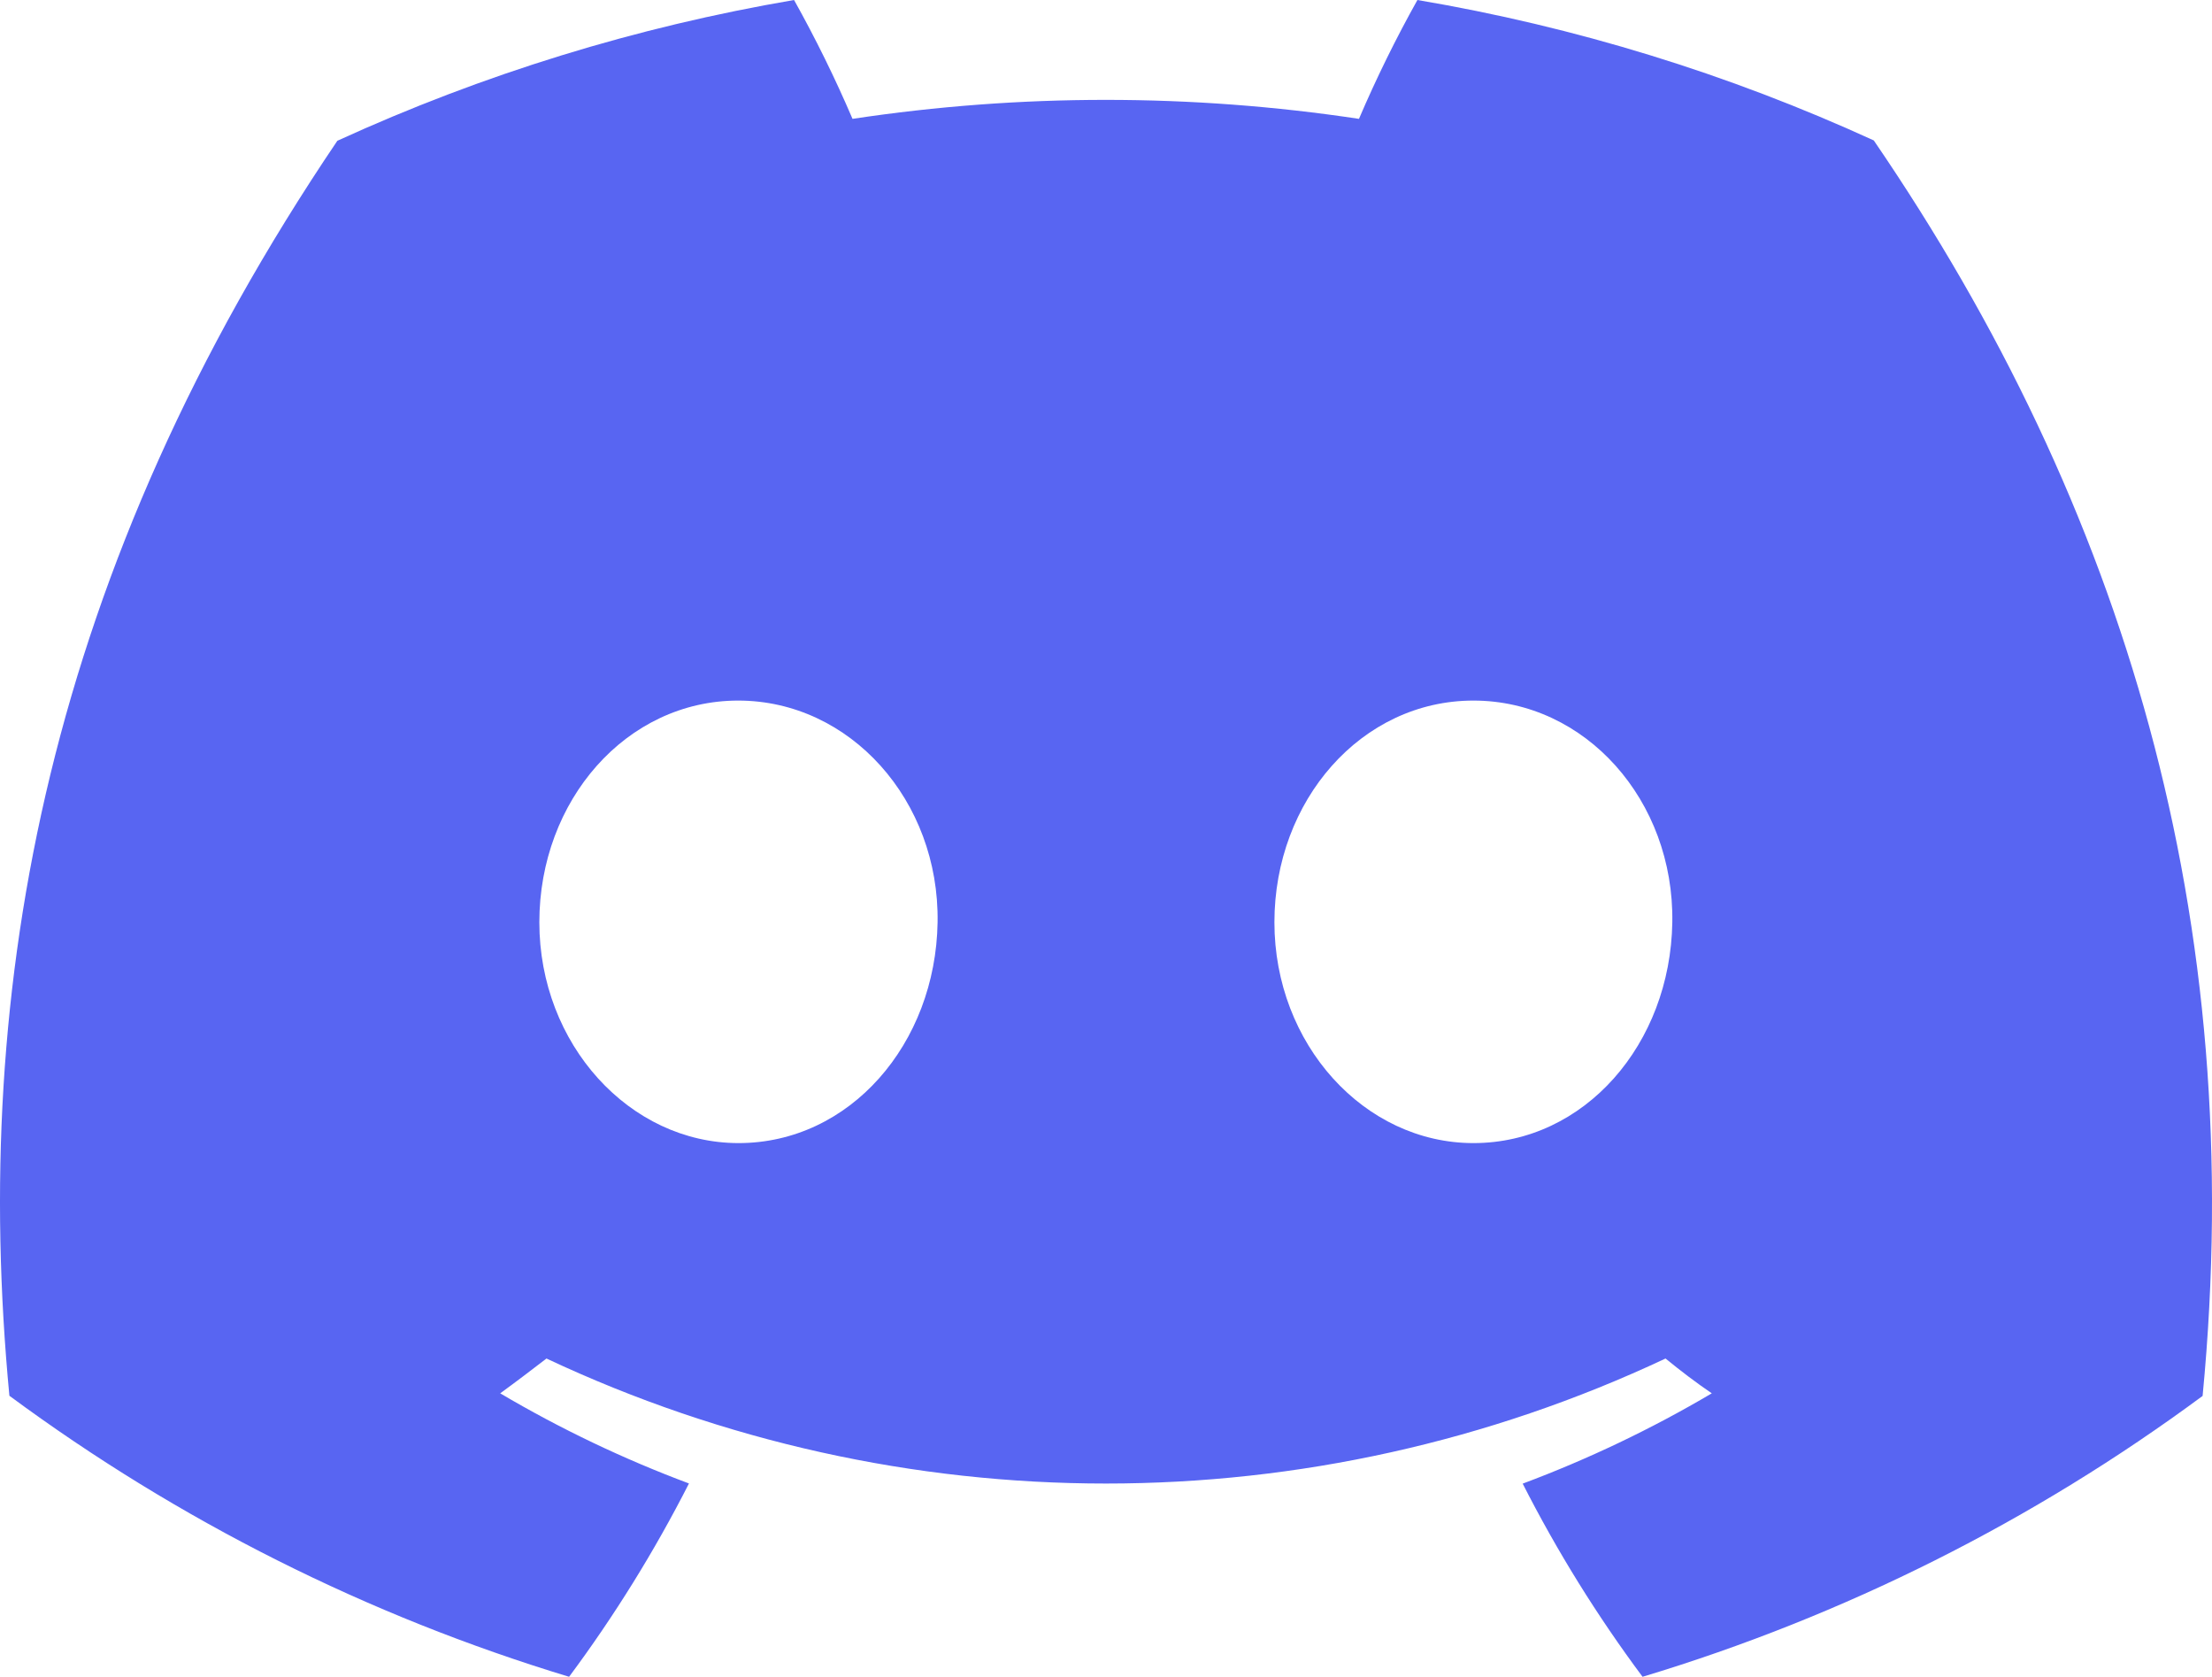
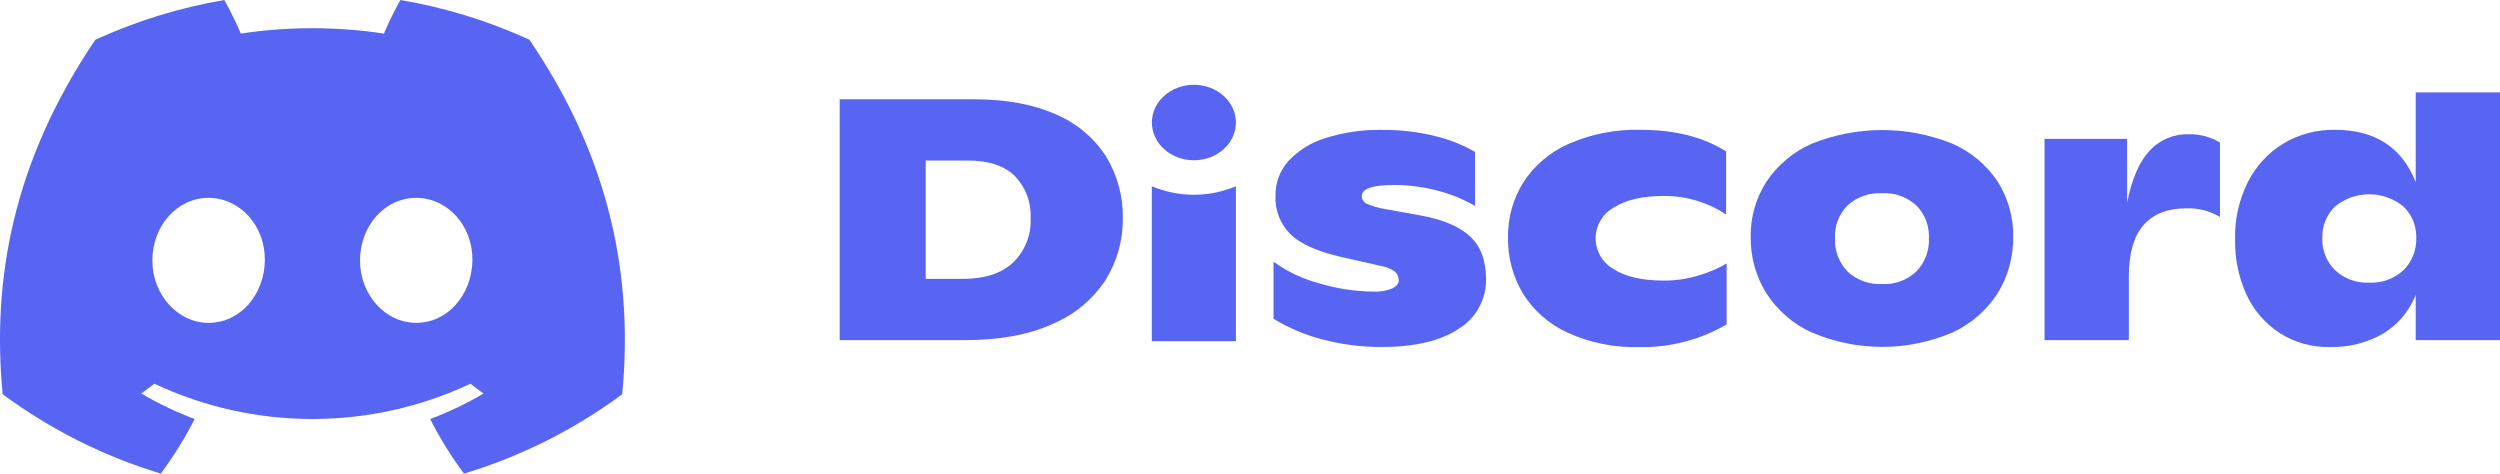
- <svg xmlns="http://www.w3.org/2000/svg" viewBox="0 0 127.14 96.36">
+ <svg xmlns="http://www.w3.org/2000/svg" viewBox="0 0 508.67 96.36">
  <defs>
    <style>.cls-1{fill:#5865f2;}</style>
  </defs>
  <g id="图层_2" data-name="图层 2">
    <g id="Discord_Logos" data-name="Discord Logos">
      <g id="Discord_Logo_-_Large_-_White" data-name="Discord Logo - Large - White">
+         <path class="cls-1" d="M170.85,20.2h27.3q9.87,0,16.7,3.08a22.5,22.5,0,0,1,10.21,8.58,23.34,23.34,0,0,1,3.4,12.56A23.24,23.24,0,0,1,224.93,57a23.94,23.94,0,0,1-10.79,8.92q-7.24,3.3-17.95,3.29H170.85Zm25.06,36.54q6.65,0,10.22-3.32a11.8,11.8,0,0,0,3.57-9.07,11.5,11.5,0,0,0-3.18-8.5q-3.2-3.18-9.63-3.19h-8.54V56.74Z" />
+         <path class="cls-1" d="M269.34,69.13a37,37,0,0,1-10.22-4.27V53.24a27.77,27.77,0,0,0,9.2,4.38,39.31,39.31,0,0,0,11.17,1.71,8.71,8.71,0,0,0,3.82-.66c.86-.44,1.29-1,1.29-1.58a2.37,2.37,0,0,0-.7-1.75,6.15,6.15,0,0,0-2.73-1.19l-8.4-1.89q-7.22-1.68-10.25-4.65a10.39,10.39,0,0,1-3-7.81,10.37,10.37,0,0,1,2.66-7.07,17.13,17.13,0,0,1,7.56-4.65,36,36,0,0,1,11.48-1.65A43.27,43.27,0,0,1,292,27.69a30.25,30.25,0,0,1,8.12,3.22v11a30,30,0,0,0-7.6-3.11,34,34,0,0,0-8.85-1.16q-6.58,0-6.58,2.24a1.69,1.69,0,0,0,1,1.58,16.14,16.14,0,0,0,3.74,1.08l7,1.26Q295.65,45,299,48t3.36,8.78a11.61,11.61,0,0,1-5.57,10.12Q291.26,70.61,281,70.6A46.41,46.41,0,0,1,269.34,69.13Z" />
+         <path class="cls-1" d="M318.9,67.66a21,21,0,0,1-9.07-8,21.59,21.59,0,0,1-3-11.34,20.62,20.62,0,0,1,3.15-11.27,21.16,21.16,0,0,1,9.24-7.8,34.25,34.25,0,0,1,14.56-2.84q10.5,0,17.43,4.41V43.65a21.84,21.84,0,0,0-5.7-2.73,22.65,22.65,0,0,0-7-1.05q-6.51,0-10.19,2.38a7.15,7.15,0,0,0-.1,12.43q3.57,2.41,10.36,2.41a23.91,23.91,0,0,0,6.9-1,25.71,25.71,0,0,0,5.84-2.49V66a34,34,0,0,1-17.85,4.62A32.93,32.93,0,0,1,318.9,67.66Z" />
+         <path class="cls-1" d="M368.64,67.66a21.77,21.77,0,0,1-9.25-8,21.14,21.14,0,0,1-3.18-11.41A20.27,20.27,0,0,1,359.39,37a21.42,21.42,0,0,1,9.21-7.74,38.17,38.17,0,0,1,28.7,0,21.25,21.25,0,0,1,9.17,7.7,20.41,20.41,0,0,1,3.15,11.27,21.29,21.29,0,0,1-3.15,11.41,21.51,21.51,0,0,1-9.2,8,36.32,36.32,0,0,1-28.63,0Zm21.27-12.42a9.12,9.12,0,0,0,2.56-6.76,8.87,8.87,0,0,0-2.56-6.68,9.53,9.53,0,0,0-7-2.49,9.67,9.67,0,0,0-7,2.49,8.9,8.9,0,0,0-2.55,6.68,9.15,9.15,0,0,0,2.55,6.76,9.53,9.53,0,0,0,7,2.55A9.4,9.4,0,0,0,389.91,55.24Z" />
+         <path class="cls-1" d="M451.69,29V44.14a12.47,12.47,0,0,0-6.93-1.75c-3.73,0-6.61,1.14-8.61,3.4s-3,5.77-3,10.53V69.2H416V28.25h16.8v13q1.4-7.14,4.52-10.53a10.38,10.38,0,0,1,8-3.4A11.71,11.71,0,0,1,451.69,29Z" />
+         <path class="cls-1" d="M508.67,18.8V69.2H491.52V60a16.23,16.23,0,0,1-6.62,7.88A20.81,20.81,0,0,1,474,70.6a18.11,18.11,0,0,1-10.15-2.83A18.6,18.6,0,0,1,457.11,60a25.75,25.75,0,0,1-2.34-11.17,24.87,24.87,0,0,1,2.48-11.55,19.43,19.43,0,0,1,7.21-8,19.85,19.85,0,0,1,10.61-2.87q12.24,0,16.45,10.64V18.8ZM489,55a8.83,8.83,0,0,0,2.63-6.62A8.42,8.42,0,0,0,489,42a11,11,0,0,0-13.89,0,8.55,8.55,0,0,0-2.59,6.47A8.67,8.67,0,0,0,475.14,55,9.42,9.42,0,0,0,482,57.51,9.56,9.56,0,0,0,489,55Z" />
        <path class="cls-1" d="M107.7,8.07A105.15,105.15,0,0,0,81.47,0a72.06,72.06,0,0,0-3.36,6.83A97.68,97.68,0,0,0,49,6.83,72.37,72.37,0,0,0,45.64,0,105.89,105.89,0,0,0,19.39,8.09C2.79,32.65-1.71,56.6.54,80.21h0A105.73,105.73,0,0,0,32.71,96.36,77.7,77.7,0,0,0,39.6,85.25a68.42,68.42,0,0,1-10.85-5.18c.91-.66,1.8-1.34,2.66-2a75.57,75.57,0,0,0,64.32,0c.87.71,1.76,1.39,2.66,2a68.68,68.68,0,0,1-10.87,5.19,77,77,0,0,0,6.89,11.1A105.25,105.25,0,0,0,126.6,80.22h0C129.24,52.84,122.09,29.11,107.7,8.07ZM42.45,65.69C36.18,65.69,31,60,31,53s5-12.74,11.43-12.74S54,46,53.89,53,48.84,65.69,42.45,65.69Zm42.24,0C78.41,65.69,73.25,60,73.25,53s5-12.74,11.44-12.74S96.23,46,96.12,53,91.08,65.69,84.69,65.69Z" />
+         <ellipse class="cls-1" cx="242.92" cy="24.93" rx="8.55" ry="7.68" />
+         <path class="cls-1" d="M234.36,37.9a22.08,22.08,0,0,0,17.11,0V69.42H234.36Z" />
      </g>
    </g>
  </g>
</svg>
